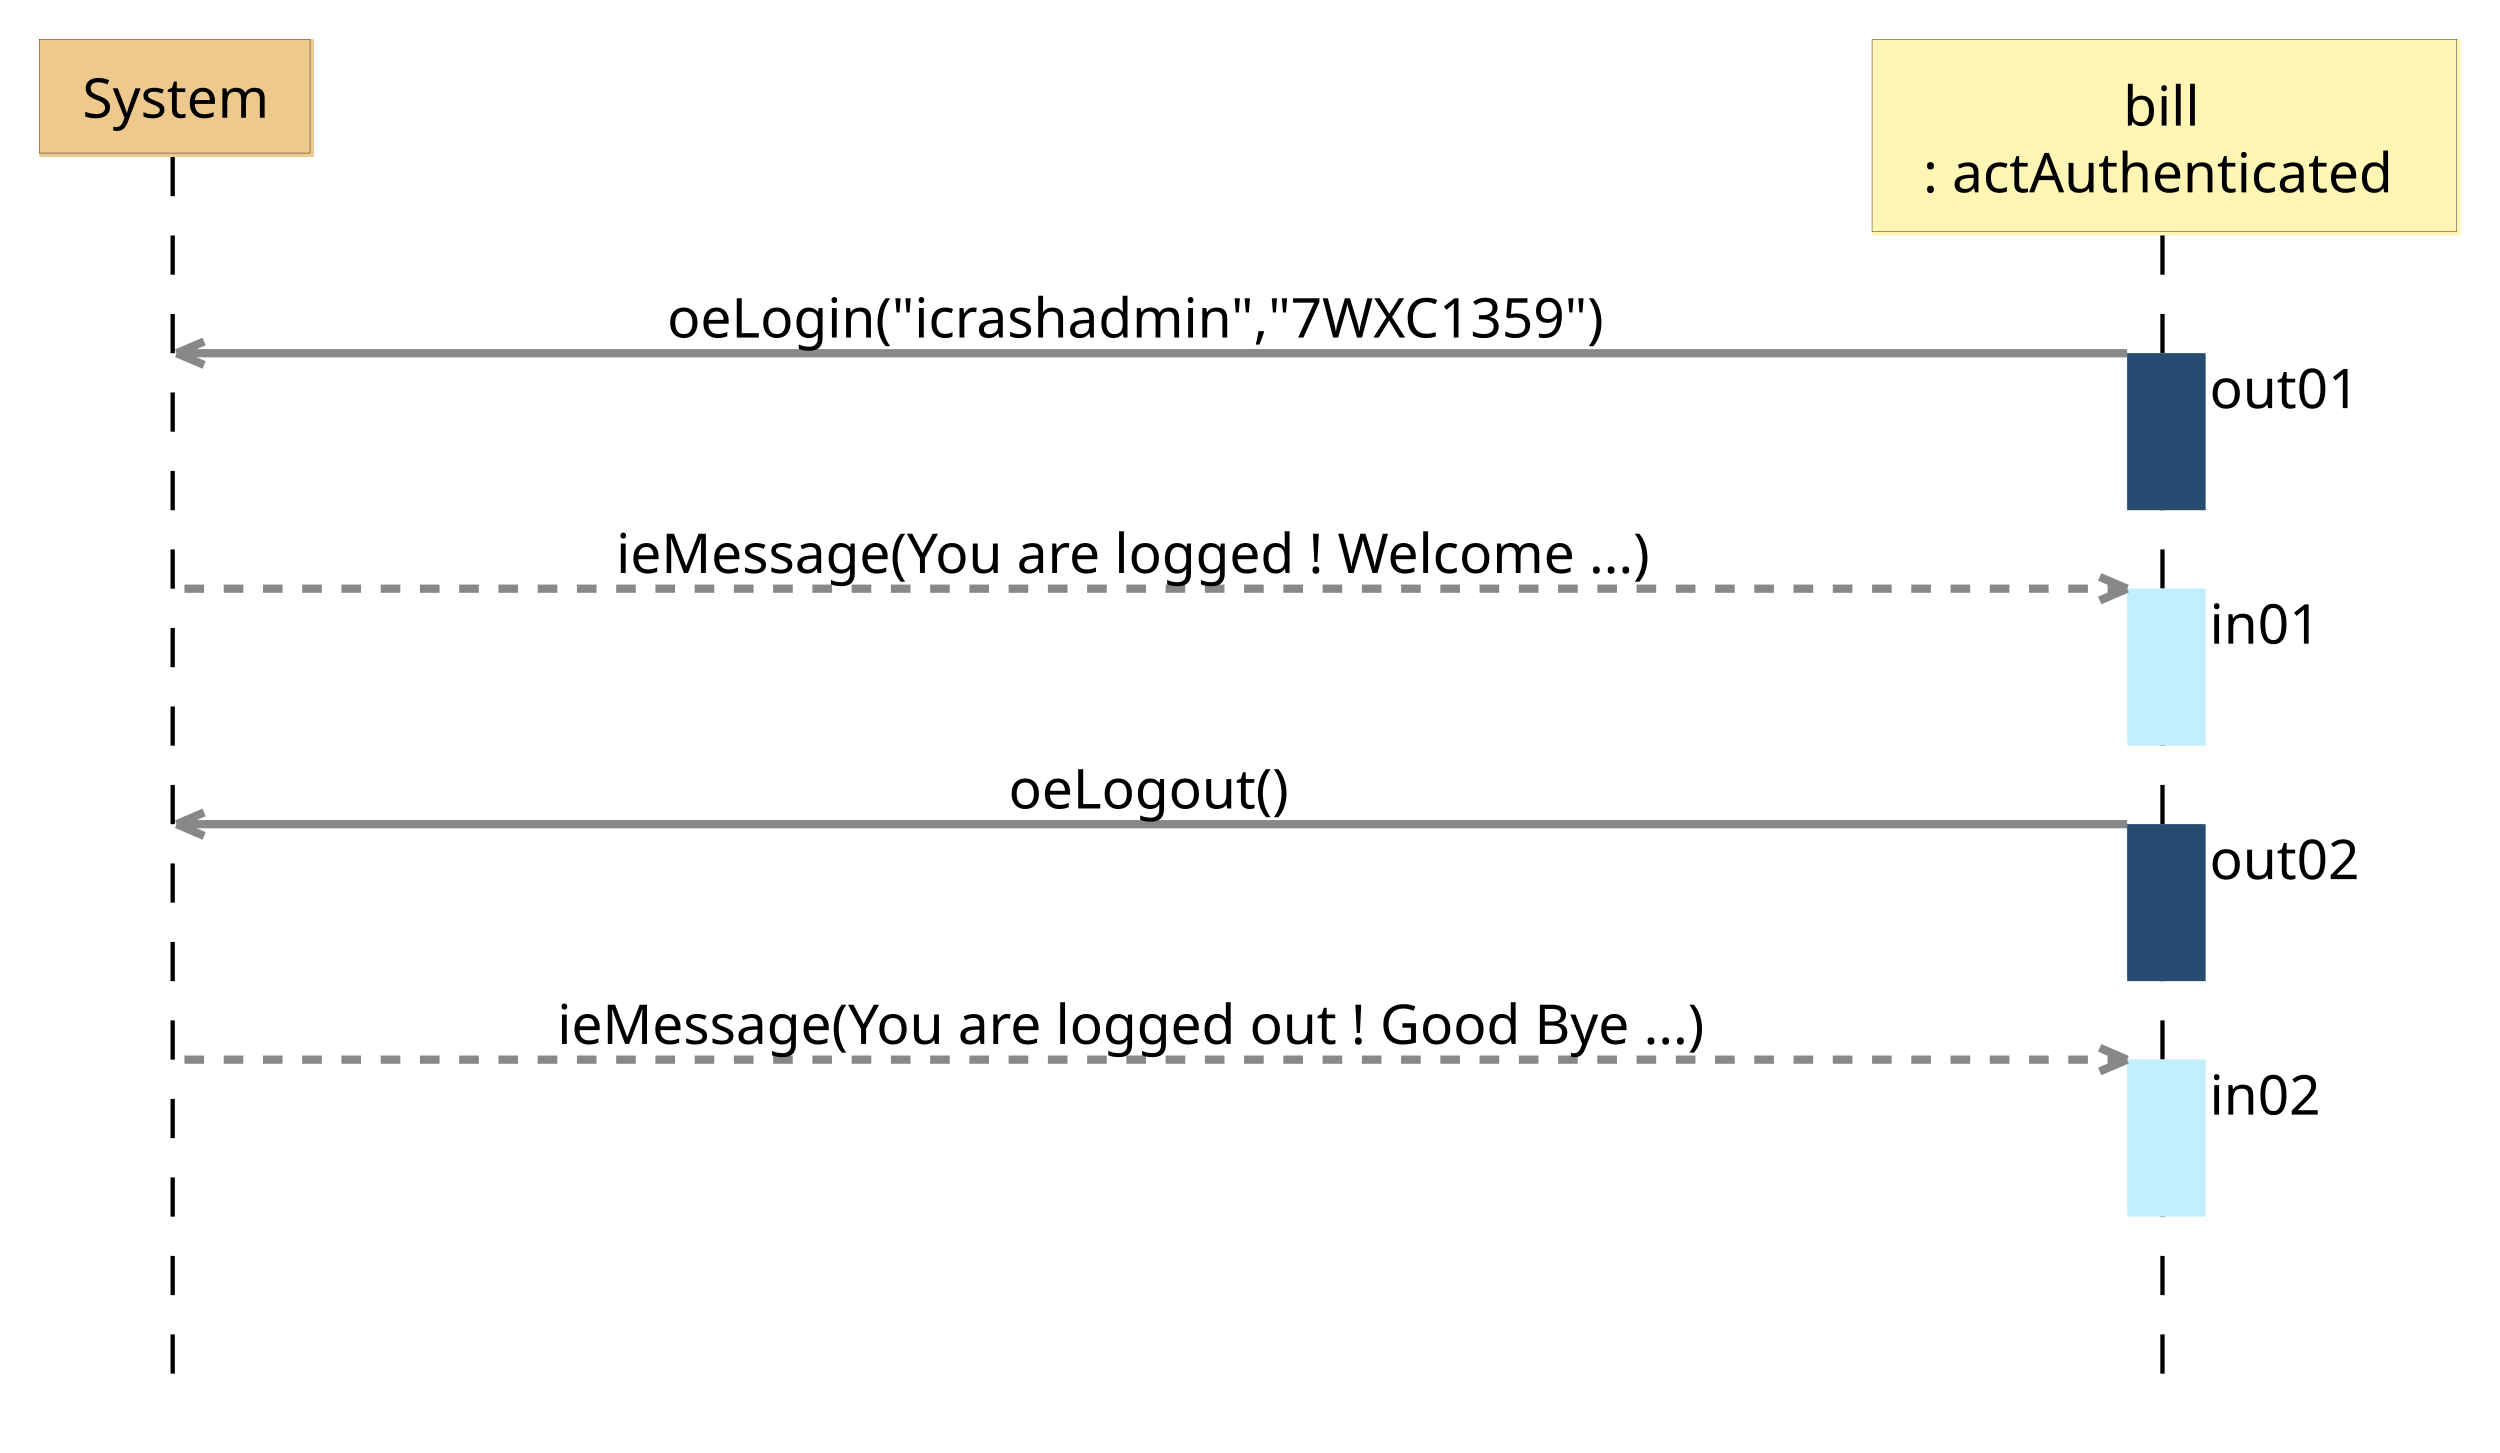
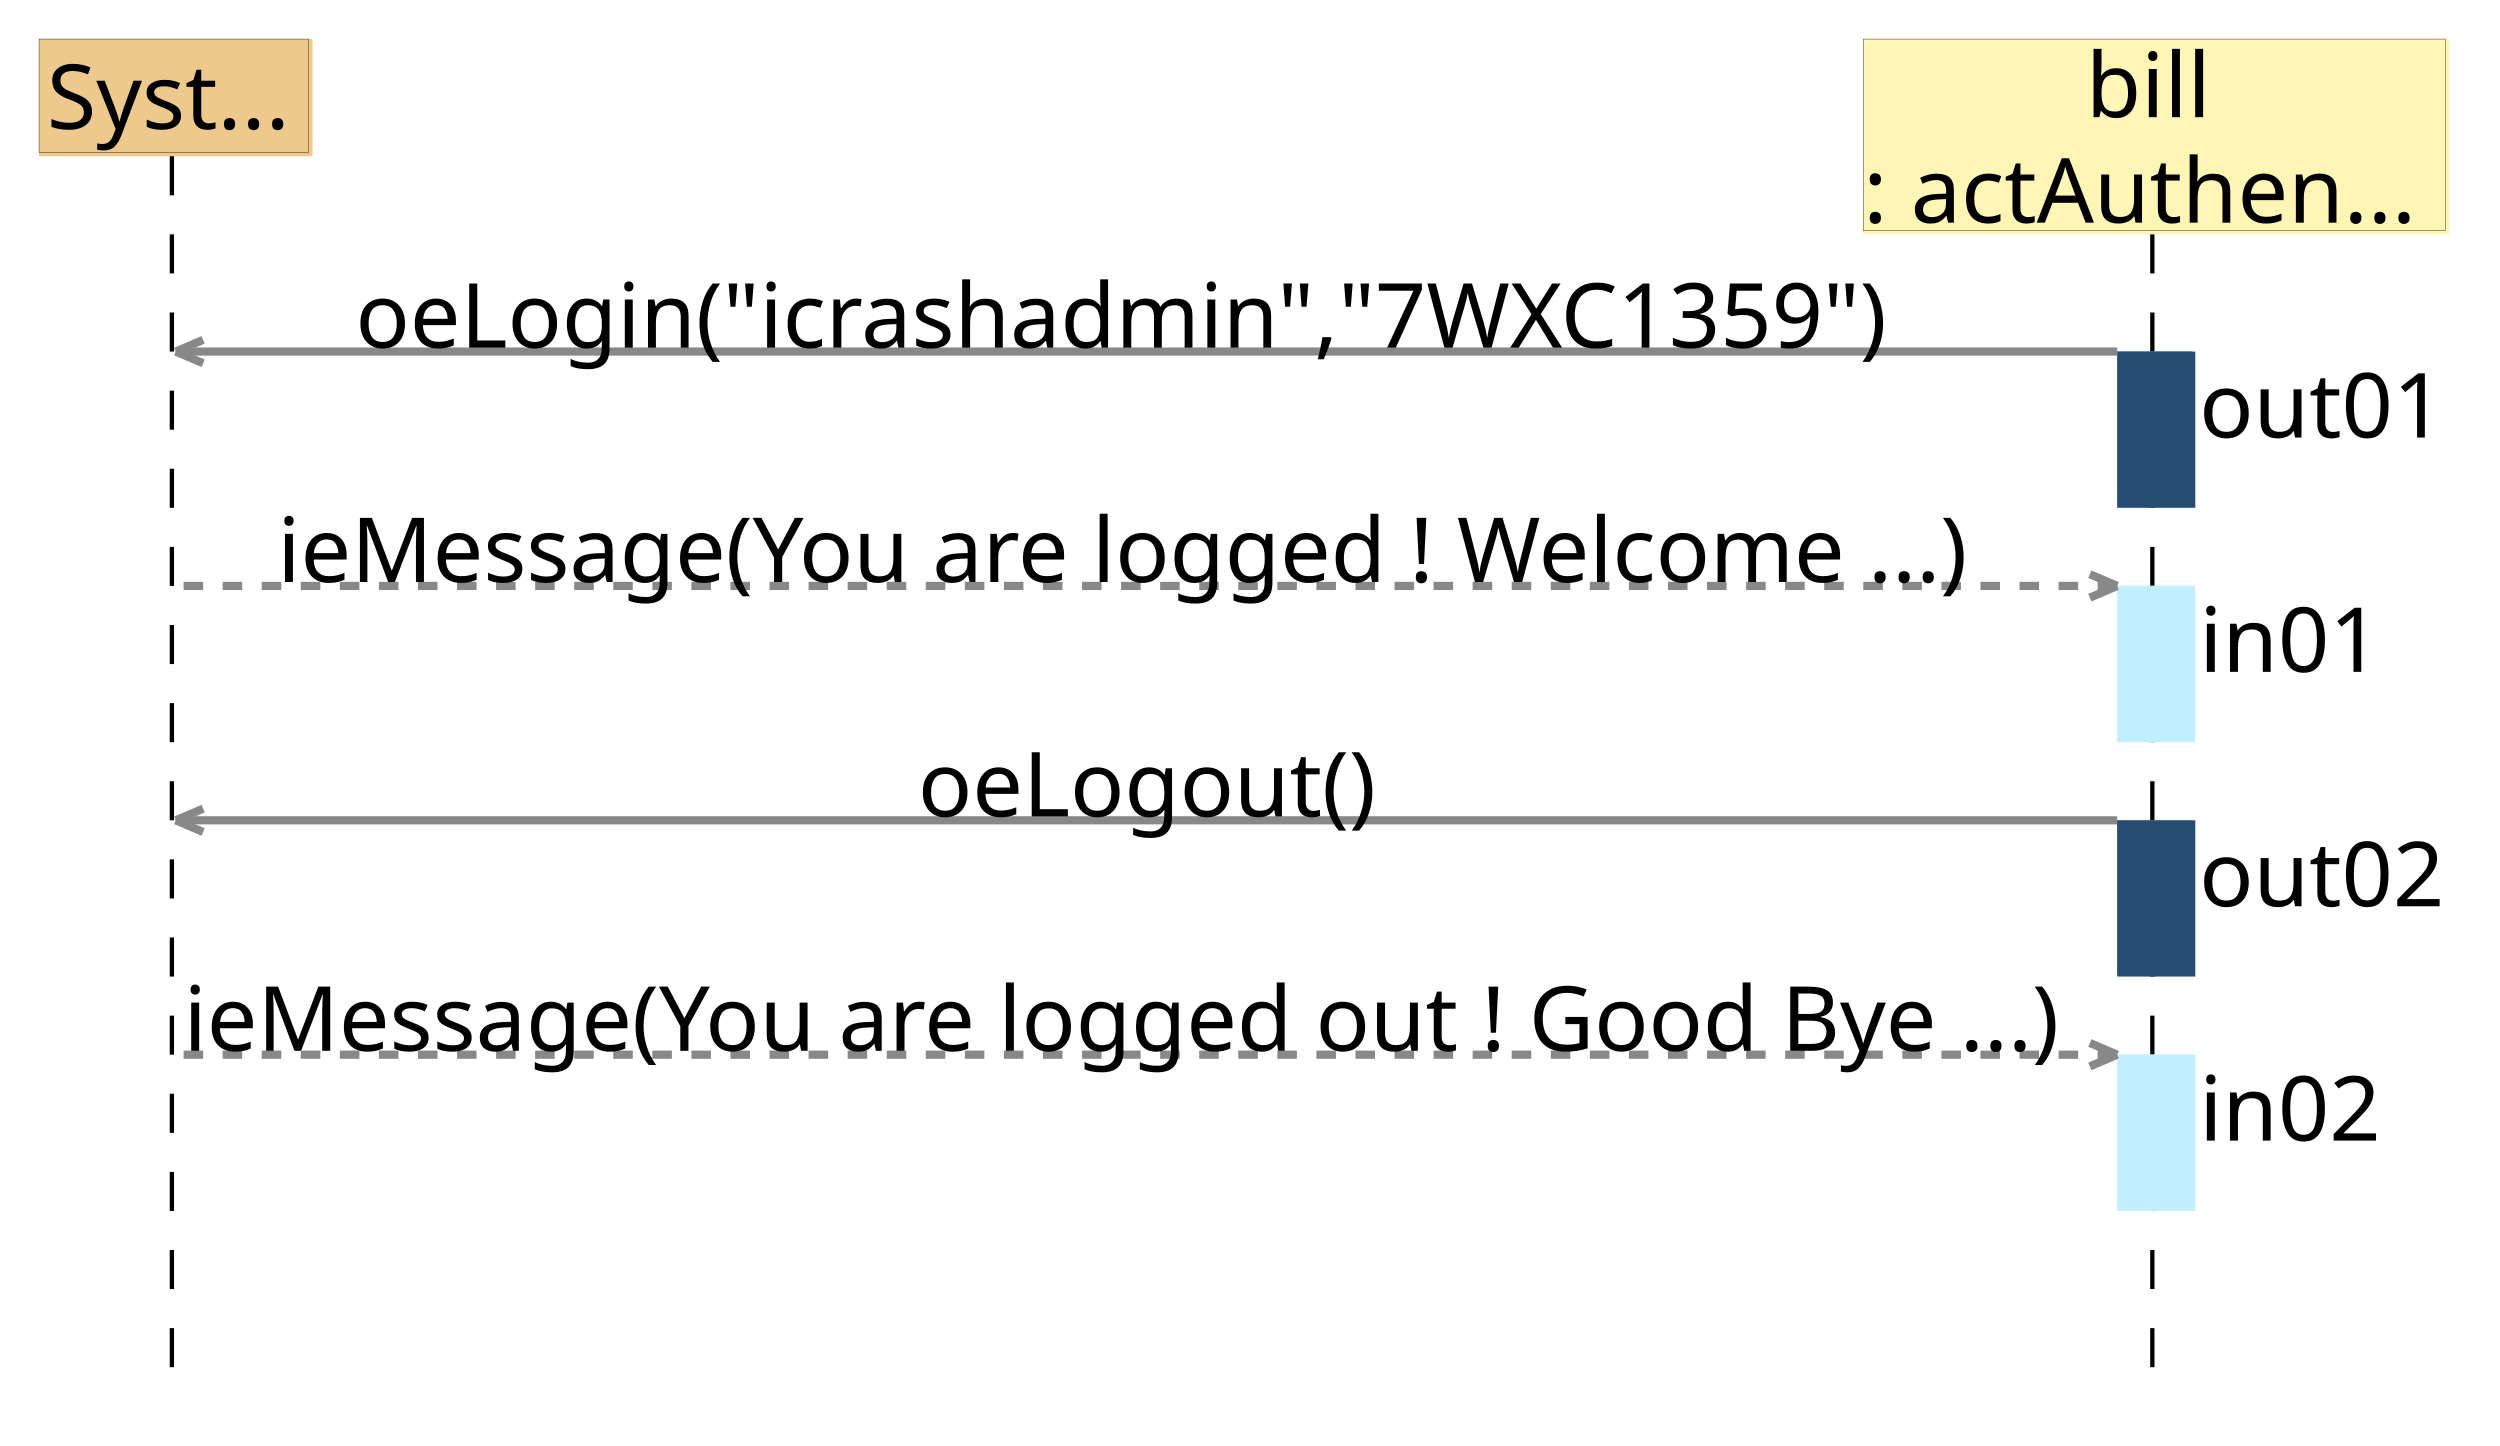
- <svg xmlns="http://www.w3.org/2000/svg" stroke-dasharray="none" shape-rendering="auto" font-family="'Dialog'" width="637" text-rendering="auto" fill-opacity="1" contentScriptType="text/ecmascript" color-interpolation="auto" color-rendering="auto" preserveAspectRatio="xMidYMid meet" font-size="12" viewBox="0 0 637 370" fill="black" stroke="black" image-rendering="auto" stroke-miterlimit="10" zoomAndPan="magnify" version="1.0" stroke-linecap="square" stroke-linejoin="miter" contentStyleType="text/css" font-style="normal" height="370" stroke-width="1" stroke-dashoffset="0" font-weight="normal" stroke-opacity="1">
+ <svg xmlns="http://www.w3.org/2000/svg" stroke-dasharray="none" shape-rendering="auto" font-family="'Dialog'" width="640" text-rendering="auto" fill-opacity="1" contentScriptType="text/ecmascript" color-interpolation="auto" color-rendering="auto" preserveAspectRatio="xMidYMid meet" font-size="12" viewBox="0 0 640 370" fill="black" stroke="black" image-rendering="auto" stroke-miterlimit="10" zoomAndPan="magnify" version="1.0" stroke-linecap="square" stroke-linejoin="miter" contentStyleType="text/css" font-style="normal" height="370" stroke-width="1" stroke-dashoffset="0" font-weight="normal" stroke-opacity="1">
  <defs id="genericDefs" />
  <g>
    <defs id="defs1">
      <clipPath clipPathUnits="userSpaceOnUse" id="clipPath1">
        <path d="M9 9 L81 9 L81 41 L9 41 L9 9 Z" />
      </clipPath>
      <clipPath clipPathUnits="userSpaceOnUse" id="clipPath2">
        <path d="M9 9 L85 9 L85 41 L9 41 L9 9 Z" />
      </clipPath>
      <clipPath clipPathUnits="userSpaceOnUse" id="clipPath3">
        <path d="M39 39 L51 39 L51 361 L39 361 L39 39 Z" />
      </clipPath>
      <clipPath clipPathUnits="userSpaceOnUse" id="clipPath4">
        <path d="M476 9 L628 9 L628 61 L476 61 L476 9 Z" />
      </clipPath>
      <clipPath clipPathUnits="userSpaceOnUse" id="clipPath5">
-         <path d="M476 9 L630 9 L630 61 L476 61 L476 9 Z" />
+         <path d="M476 9 L632 9 L632 61 L476 61 L476 9 Z" />
      </clipPath>
      <clipPath clipPathUnits="userSpaceOnUse" id="clipPath6">
-         <path d="M476 9 L631 9 L631 61 L476 61 L476 9 Z" />
+         <path d="M476 9 L633 9 L633 61 L476 61 L476 9 Z" />
      </clipPath>
      <clipPath clipPathUnits="userSpaceOnUse" id="clipPath7">
        <path d="M546 59 L558 59 L558 361 L546 361 L546 59 Z" />
      </clipPath>
      <clipPath clipPathUnits="userSpaceOnUse" id="clipPath8">
        <path d="M541 89 L563 89 L563 131 L541 131 L541 89 Z" />
      </clipPath>
      <clipPath clipPathUnits="userSpaceOnUse" id="clipPath9">
-         <path d="M562 89 L609 89 L609 108 L562 108 L562 89 Z" />
+         <path d="M562 89 L637 89 L637 118 L562 118 L562 89 Z" />
      </clipPath>
      <clipPath clipPathUnits="userSpaceOnUse" id="clipPath10">
        <path d="M541 209 L563 209 L563 251 L541 251 L541 209 Z" />
      </clipPath>
      <clipPath clipPathUnits="userSpaceOnUse" id="clipPath11">
-         <path d="M562 209 L609 209 L609 228 L562 228 L562 209 Z" />
+         <path d="M562 209 L637 209 L637 238 L562 238 L562 209 Z" />
      </clipPath>
      <clipPath clipPathUnits="userSpaceOnUse" id="clipPath12">
        <path d="M541 149 L563 149 L563 191 L541 191 L541 149 Z" />
      </clipPath>
      <clipPath clipPathUnits="userSpaceOnUse" id="clipPath13">
-         <path d="M562 149 L598 149 L598 168 L562 168 L562 149 Z" />
+         <path d="M562 149 L621 149 L621 178 L562 178 L562 149 Z" />
      </clipPath>
      <clipPath clipPathUnits="userSpaceOnUse" id="clipPath14">
        <path d="M541 269 L563 269 L563 311 L541 311 L541 269 Z" />
      </clipPath>
      <clipPath clipPathUnits="userSpaceOnUse" id="clipPath15">
-         <path d="M562 269 L598 269 L598 288 L562 288 L562 269 Z" />
+         <path d="M562 269 L621 269 L621 298 L562 298 L562 269 Z" />
      </clipPath>
      <clipPath clipPathUnits="userSpaceOnUse" id="clipPath16">
-         <path d="M-1 -1 L638 -1 L638 371 L-1 371 L-1 -1 Z" />
+         <path d="M-1 -1 L641 -1 L641 371 L-1 371 L-1 -1 Z" />
      </clipPath>
      <clipPath clipPathUnits="userSpaceOnUse" id="clipPath17">
-         <path d="M169 71 L423 71 L423 90 L169 90 L169 71 Z" />
+         <path d="M90 66 L504 66 L504 95 L90 95 L90 66 Z" />
      </clipPath>
      <clipPath clipPathUnits="userSpaceOnUse" id="clipPath18">
        <path d="M43 85 L55 85 L55 96 L43 96 L43 85 Z" />
      </clipPath>
      <clipPath clipPathUnits="userSpaceOnUse" id="clipPath19">
-         <path d="M256 191 L336 191 L336 210 L256 210 L256 191 Z" />
+         <path d="M234 186 L359 186 L359 215 L234 215 L234 186 Z" />
      </clipPath>
      <clipPath clipPathUnits="userSpaceOnUse" id="clipPath20">
        <path d="M43 205 L55 205 L55 216 L43 216 L43 205 Z" />
      </clipPath>
      <clipPath clipPathUnits="userSpaceOnUse" id="clipPath21">
-         <path d="M156 131 L436 131 L436 150 L156 150 L156 131 Z" />
+         <path d="M70 126 L524 126 L524 155 L70 155 L70 126 Z" />
      </clipPath>
      <clipPath clipPathUnits="userSpaceOnUse" id="clipPath22">
        <path d="M533 145 L545 145 L545 156 L533 156 L533 145 Z" />
      </clipPath>
      <clipPath clipPathUnits="userSpaceOnUse" id="clipPath23">
-         <path d="M141 251 L451 251 L451 270 L141 270 L141 251 Z" />
+         <path d="M46 246 L548 246 L548 275 L46 275 L46 246 Z" />
      </clipPath>
      <clipPath clipPathUnits="userSpaceOnUse" id="clipPath24">
        <path d="M533 265 L545 265 L545 276 L533 276 L533 265 Z" />
      </clipPath>
    </defs>
-     <g font-size="8" fill="rgb(238,201,142)" font-family="'Lucida Sans'" stroke-linejoin="round" stroke="rgb(238,201,142)" stroke-width="0" stroke-miterlimit="0">
+     <g font-size="13" fill="rgb(238,201,142)" font-family="'Lucida Sans'" stroke-linejoin="round" stroke="rgb(238,201,142)" stroke-width="0" stroke-miterlimit="0">
      <rect x="10" y="10" clip-path="url(#clipPath1)" width="70" height="30" stroke="none" />
    </g>
-     <g stroke-width="0.1" font-size="8" font-family="'Lucida Sans'" stroke-linecap="butt">
+     <g stroke-width="0.1" font-size="13" font-family="'Lucida Sans'" stroke-linecap="butt">
      <rect x="10" y="10" clip-path="url(#clipPath1)" fill="none" width="69" height="29" />
-       <text x="21" font-size="14" y="30" clip-path="url(#clipPath2)" stroke="none" xml:space="preserve">System</text>
+       <text x="12" font-size="23" y="33" clip-path="url(#clipPath2)" stroke="none" xml:space="preserve">Syst...</text>
      <line clip-path="url(#clipPath3)" fill="none" x1="44" x2="44" y1="40" y2="360" stroke-dasharray="10,10" stroke-width="1.1" />
    </g>
-     <g stroke-linecap="butt" font-size="8" fill="rgb(255,245,181)" font-family="'Lucida Sans'" stroke-dasharray="10,10" stroke="rgb(255,245,181)" stroke-width="1.1">
+     <g stroke-linecap="butt" font-size="13" fill="rgb(255,245,181)" font-family="'Lucida Sans'" stroke-dasharray="10,10" stroke="rgb(255,245,181)" stroke-width="1.1">
      <rect x="477" y="10" clip-path="url(#clipPath4)" width="150" height="50" stroke="none" />
    </g>
-     <g stroke-width="0.1" font-size="8" font-family="'Lucida Sans'" stroke-linecap="butt">
+     <g stroke-width="0.1" font-size="13" font-family="'Lucida Sans'" stroke-linecap="butt">
      <rect x="477" y="10" clip-path="url(#clipPath4)" fill="none" width="149" height="49" />
-       <text x="541" font-size="14" y="32" clip-path="url(#clipPath5)" stroke="none" xml:space="preserve">bill</text>
-       <text x="490" font-size="14" y="49" clip-path="url(#clipPath6)" stroke="none" xml:space="preserve">: actAuthenticated</text>
+       <text x="534" font-size="23" y="30" clip-path="url(#clipPath5)" stroke="none" xml:space="preserve">bill</text>
+       <text x="477" font-size="23" y="57" clip-path="url(#clipPath6)" stroke="none" xml:space="preserve">: actAuthen...</text>
      <line clip-path="url(#clipPath7)" fill="none" x1="551" x2="551" y1="60" y2="360" stroke-dasharray="10,10" stroke-width="1.1" />
    </g>
-     <g stroke-linecap="butt" font-size="8" fill="rgb(39,76,114)" font-family="'Lucida Sans'" stroke-dasharray="10,10" stroke="rgb(39,76,114)" stroke-width="1.1">
+     <g stroke-linecap="butt" font-size="13" fill="rgb(39,76,114)" font-family="'Lucida Sans'" stroke-dasharray="10,10" stroke="rgb(39,76,114)" stroke-width="1.1">
      <rect x="542" y="90" clip-path="url(#clipPath8)" width="20" height="40" stroke="none" />
      <rect x="542" y="90" clip-path="url(#clipPath8)" fill="none" width="19" stroke-dasharray="none" height="39" stroke-width="0.1" />
    </g>
-     <g stroke-width="0.1" font-size="14" font-family="'Lucida Sans'" stroke-linecap="butt">
-       <text xml:space="preserve" x="563" y="104" clip-path="url(#clipPath9)" stroke="none">out01</text>
+     <g stroke-width="0.1" font-size="23" font-family="'Lucida Sans'" stroke-linecap="butt">
+       <text xml:space="preserve" x="563" y="112" clip-path="url(#clipPath9)" stroke="none">out01</text>
      <rect x="542" y="210" clip-path="url(#clipPath10)" fill="rgb(39,76,114)" width="20" height="40" stroke="none" />
      <rect x="542" y="210" clip-path="url(#clipPath10)" fill="none" width="19" height="39" stroke="rgb(39,76,114)" />
-       <text xml:space="preserve" x="563" y="224" clip-path="url(#clipPath11)" stroke="none">out02</text>
+       <text xml:space="preserve" x="563" y="232" clip-path="url(#clipPath11)" stroke="none">out02</text>
      <rect x="542" y="150" clip-path="url(#clipPath12)" fill="rgb(194,239,255)" width="20" height="40" stroke="none" />
      <rect x="542" y="150" clip-path="url(#clipPath12)" fill="none" width="19" height="39" stroke="rgb(194,239,255)" />
-       <text xml:space="preserve" x="563" y="164" clip-path="url(#clipPath13)" stroke="none">in01</text>
+       <text xml:space="preserve" x="563" y="172" clip-path="url(#clipPath13)" stroke="none">in01</text>
      <rect x="542" y="270" clip-path="url(#clipPath14)" fill="rgb(194,239,255)" width="20" height="40" stroke="none" />
      <rect x="542" y="270" clip-path="url(#clipPath14)" fill="none" width="19" height="39" stroke="rgb(194,239,255)" />
-       <text xml:space="preserve" x="563" y="284" clip-path="url(#clipPath15)" stroke="none">in02</text>
+       <text xml:space="preserve" x="563" y="292" clip-path="url(#clipPath15)" stroke="none">in02</text>
      <line clip-path="url(#clipPath16)" fill="none" x1="542" x2="45" y1="90" y2="90" stroke="rgb(136,136,136)" stroke-width="2.1" />
-       <text x="170" y="86" clip-path="url(#clipPath17)" stroke="none" stroke-width="2.1" xml:space="preserve">oeLogin("icrashadmin","7WXC1359")</text>
+       <text x="91" y="89" clip-path="url(#clipPath17)" stroke="none" stroke-width="2.1" xml:space="preserve">oeLogin("icrashadmin","7WXC1359")</text>
      <line clip-path="url(#clipPath18)" fill="none" x1="52" x2="45" y1="87" y2="90" stroke="rgb(136,136,136)" stroke-width="2.1" />
      <line clip-path="url(#clipPath18)" fill="none" x1="45" x2="52" y1="90" y2="93" stroke="rgb(136,136,136)" stroke-width="2.1" />
      <line clip-path="url(#clipPath16)" fill="none" x1="542" x2="45" y1="210" y2="210" stroke="rgb(136,136,136)" stroke-width="2.1" />
-       <text x="257" y="206" clip-path="url(#clipPath19)" stroke="none" stroke-width="2.1" xml:space="preserve">oeLogout()</text>
+       <text x="235" y="209" clip-path="url(#clipPath19)" stroke="none" stroke-width="2.1" xml:space="preserve">oeLogout()</text>
      <line clip-path="url(#clipPath20)" fill="none" x1="52" x2="45" y1="207" y2="210" stroke="rgb(136,136,136)" stroke-width="2.1" />
      <line clip-path="url(#clipPath20)" fill="none" x1="45" x2="52" y1="210" y2="213" stroke="rgb(136,136,136)" stroke-width="2.1" />
    </g>
-     <g stroke-linecap="butt" font-size="14" fill="rgb(136,136,136)" font-family="'Lucida Sans'" stroke-dasharray="5,5" stroke="rgb(136,136,136)" stroke-width="2.1">
+     <g stroke-linecap="butt" font-size="23" fill="rgb(136,136,136)" font-family="'Lucida Sans'" stroke-dasharray="5,5" stroke="rgb(136,136,136)" stroke-width="2.1">
      <line clip-path="url(#clipPath16)" fill="none" x1="542" x2="45" y1="150" y2="150" />
-       <text x="157" y="146" clip-path="url(#clipPath21)" fill="black" stroke="none" xml:space="preserve">ieMessage(You are logged ! Welcome ...)</text>
+       <text x="71" y="149" clip-path="url(#clipPath21)" fill="black" stroke="none" xml:space="preserve">ieMessage(You are logged ! Welcome ...)</text>
      <line clip-path="url(#clipPath22)" fill="none" x1="535" x2="542" y1="153" y2="150" stroke-dasharray="none" />
      <line clip-path="url(#clipPath22)" fill="none" x1="542" x2="535" y1="150" y2="147" stroke-dasharray="none" />
      <line clip-path="url(#clipPath16)" fill="none" x1="542" x2="45" y1="270" y2="270" />
-       <text x="142" y="266" clip-path="url(#clipPath23)" fill="black" stroke="none" xml:space="preserve">ieMessage(You are logged out ! Good Bye ...)</text>
+       <text x="47" y="269" clip-path="url(#clipPath23)" fill="black" stroke="none" xml:space="preserve">ieMessage(You are logged out ! Good Bye ...)</text>
      <line clip-path="url(#clipPath24)" fill="none" x1="535" x2="542" y1="273" y2="270" stroke-dasharray="none" />
      <line clip-path="url(#clipPath24)" fill="none" x1="542" x2="535" y1="270" y2="267" stroke-dasharray="none" />
    </g>
  </g>
</svg>
